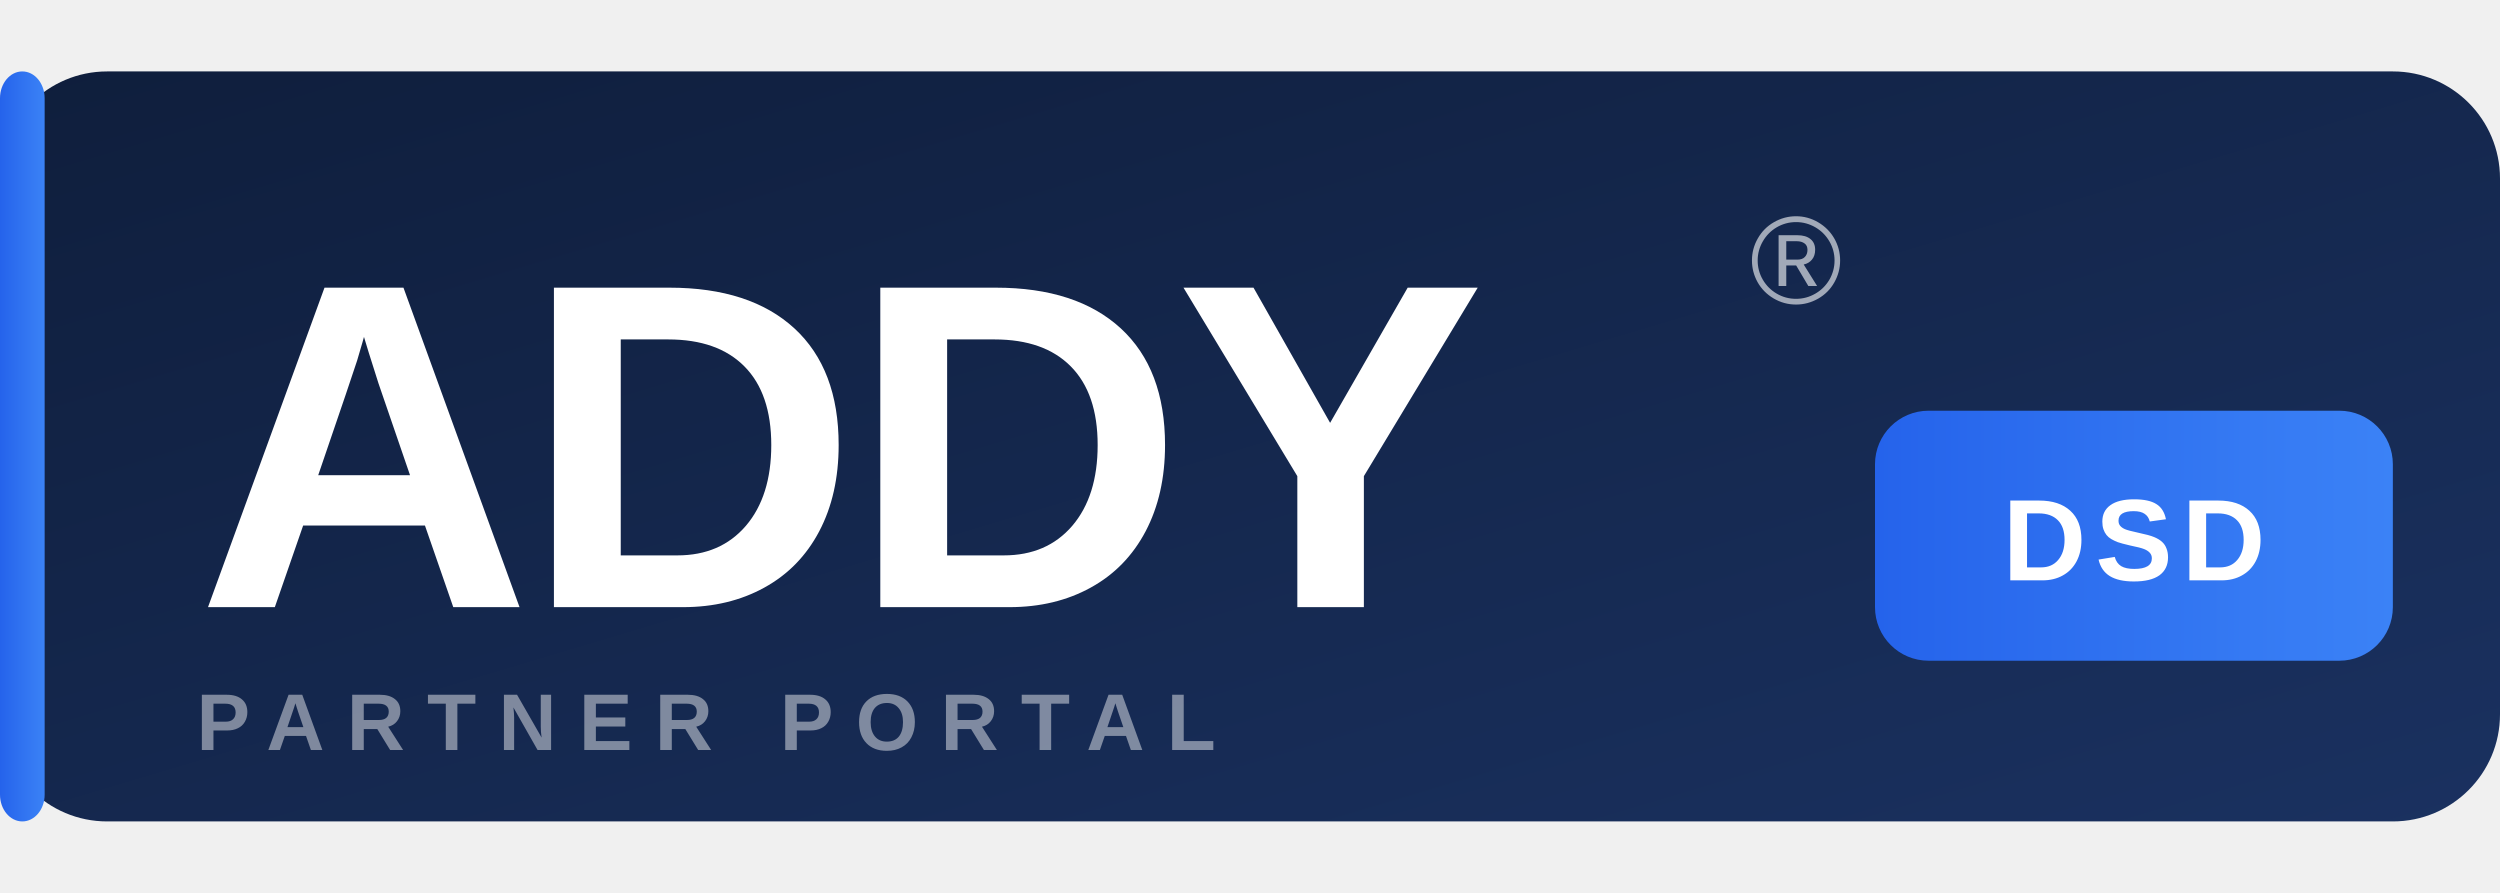
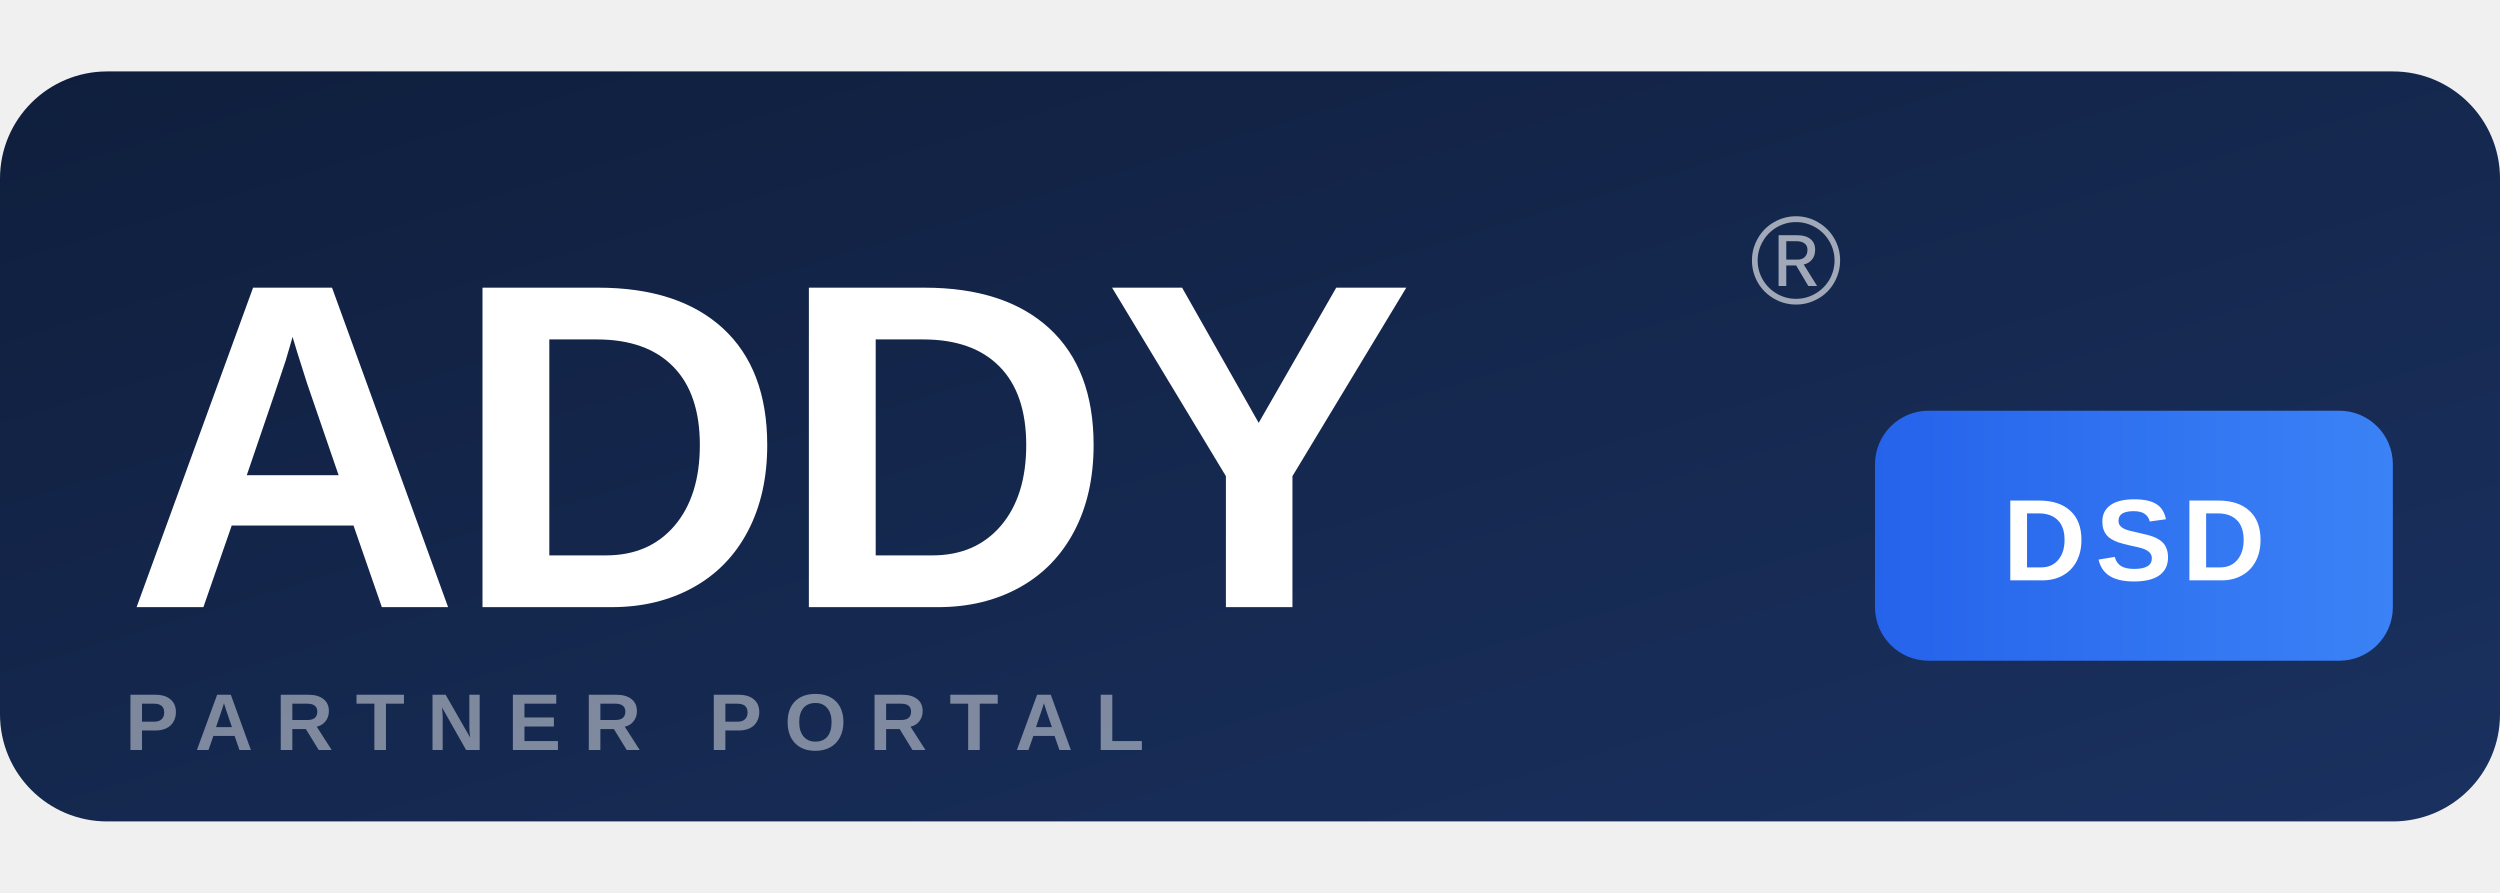
<svg xmlns="http://www.w3.org/2000/svg" viewBox="0 0 280 100" width="280" height="100">
  <defs>
    <linearGradient id="navyGrad" x1="0%" y1="0%" x2="100%" y2="100%">
      <stop offset="0%" style="stop-color:#0F1E3C" />
      <stop offset="100%" style="stop-color:#1a3160" />
    </linearGradient>
    <linearGradient id="blueAccent" x1="0%" y1="0%" x2="100%" y2="0%">
      <stop offset="0%" style="stop-color:#2563EB" />
      <stop offset="100%" style="stop-color:#3b82f6" />
    </linearGradient>
  </defs>
  <rect x="0" y="8" width="280" height="84" rx="12" fill="url(#navyGrad)" />
-   <rect x="0" y="8" width="5" height="84" rx="3" fill="url(#blueAccent)" />
-   <text x="22" y="68" font-family="'Arial Black', 'Arial Bold', Arial" font-weight="900" font-size="52" fill="white" letter-spacing="-1">ADDY</text>
+   <text x="14" y="68" font-family="'Arial Black', 'Arial Bold', Arial" font-weight="900" font-size="52" fill="white" letter-spacing="-1">ADDY</text>
  <text x="196" y="34" font-family="Arial" font-size="14" fill="rgba(255,255,255,0.6)">®</text>
  <rect x="210" y="46" width="58" height="28" rx="6" fill="url(#blueAccent)" />
  <text x="239" y="65" font-family="'Arial Black', Arial" font-weight="900" font-size="13" fill="white" text-anchor="middle" letter-spacing="1">DSD</text>
-   <text x="22" y="84" font-family="Arial" font-size="9" fill="rgba(255,255,255,0.45)" letter-spacing="2.5" font-weight="600">PARTNER PORTAL</text>
+   <text x="14" y="84" font-family="Arial" font-size="9" fill="rgba(255,255,255,0.45)" letter-spacing="2.5" font-weight="600">PARTNER PORTAL</text>
</svg>
